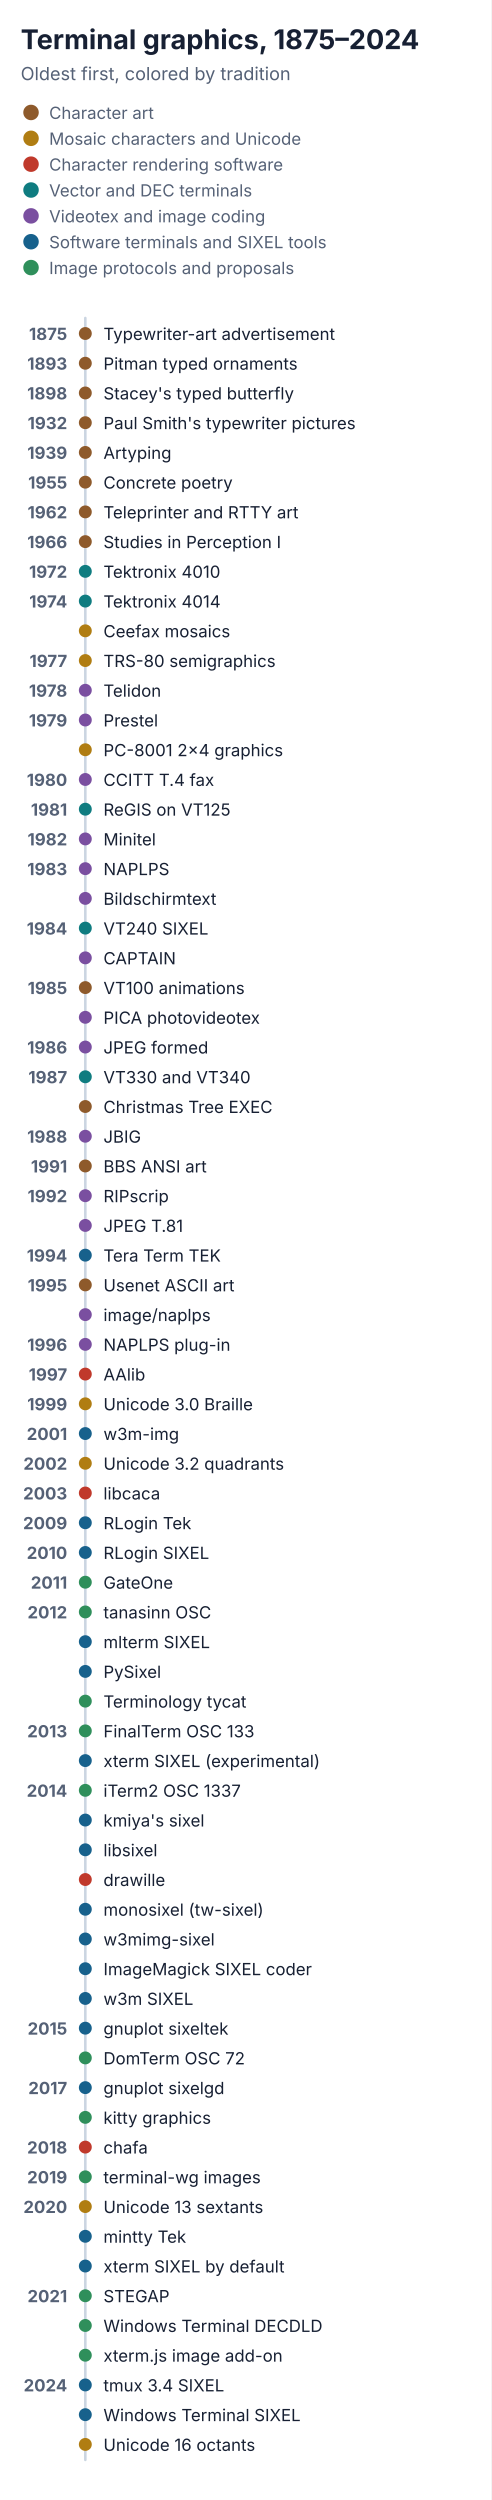
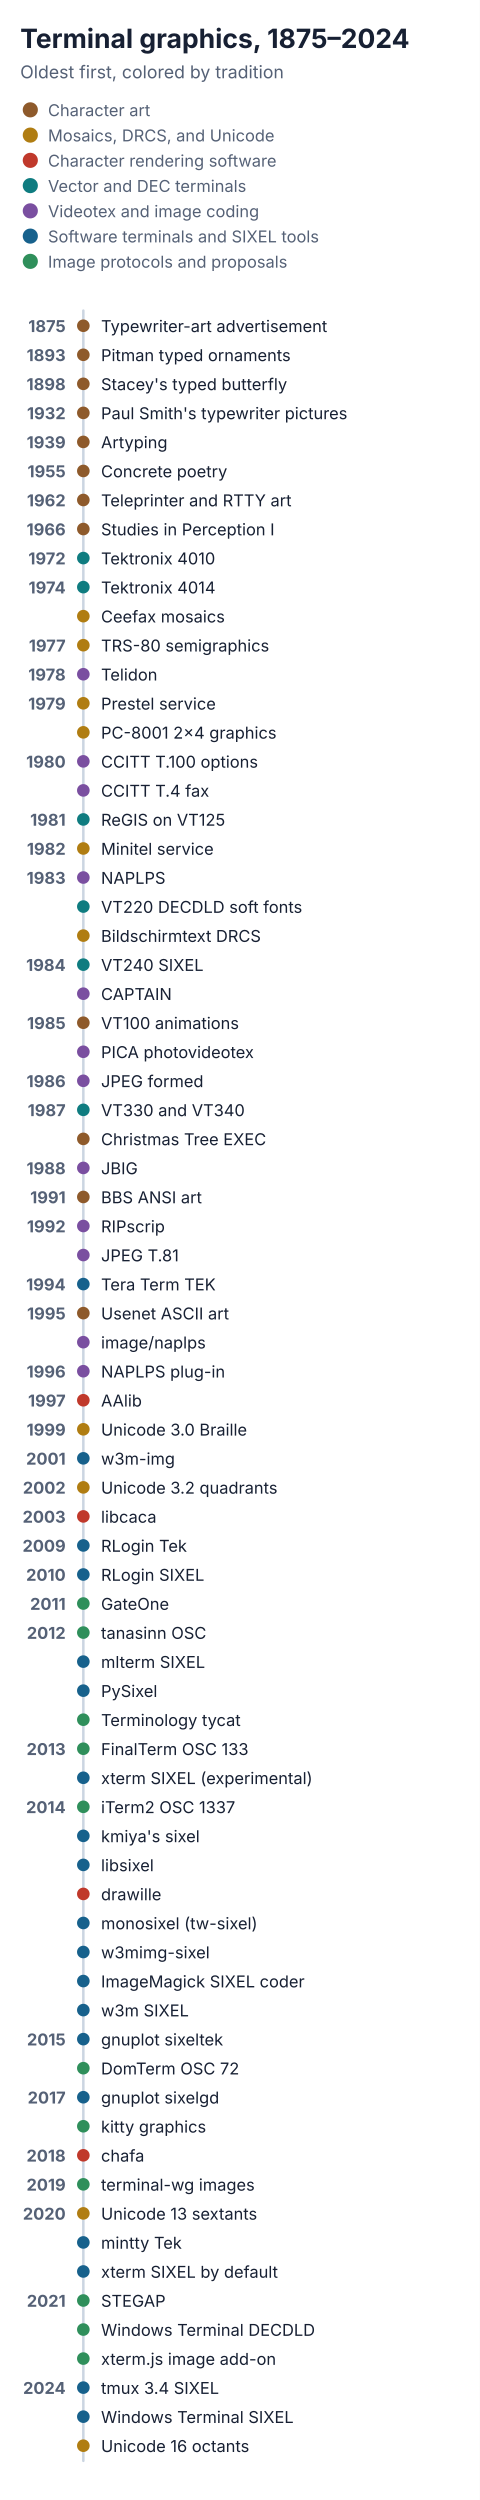
- <svg xmlns="http://www.w3.org/2000/svg" width="380" height="1934" viewBox="0 0 380 1934" role="img" aria-labelledby="figure-title figure-description">
+ <svg xmlns="http://www.w3.org/2000/svg" width="380" height="1980" viewBox="0 0 380 1980" role="img" aria-labelledby="figure-title figure-description">
  <defs>
    <marker id="arrow-blue" viewBox="0 0 10 10" refX="9" refY="5" markerWidth="7" markerHeight="7" orient="auto-start-reverse">
      <path d="M 0 0 L 10 5 L 0 10 z" fill="context-stroke" />
    </marker>
    <marker id="arrow-magenta" viewBox="0 0 10 10" refX="9" refY="5" markerWidth="7" markerHeight="7" orient="auto-start-reverse">
      <path d="M 0 0 L 10 5 L 0 10 z" fill="context-stroke" />
    </marker>
    <marker id="arrow-gold" viewBox="0 0 10 10" refX="9" refY="5" markerWidth="7" markerHeight="7" orient="auto-start-reverse">
      <path d="M 0 0 L 10 5 L 0 10 z" fill="context-stroke" />
    </marker>
    <filter id="card-shadow" x="-10%" y="-10%" width="120%" height="130%">
      <feDropShadow dx="0" dy="5" stdDeviation="7" flood-color="#172033" flood-opacity="0.10" />
    </filter>
  </defs>
-   <rect x="0.0" y="0.0" width="380.0" height="1934.0" fill="#FFFFFF" stroke="none" />
+   <rect x="0.0" y="0.0" width="380.0" height="1980.0" fill="#FFFFFF" stroke="none" />
  <text x="16.0" y="38.0" fill="#172033" font-size="21" font-weight="700" font-family="system-ui, -apple-system, sans-serif" text-anchor="start">Terminal graphics, 1875–2024</text>
  <text x="16.0" y="62.0" fill="#556176" font-size="14" font-weight="400" font-family="system-ui, -apple-system, sans-serif" text-anchor="start">Oldest first, colored by tradition</text>
  <circle cx="24.0" cy="87.0" r="6" fill="#8e5a2b" />
  <text x="38.0" y="92.0" fill="#556176" font-size="13" font-weight="400" font-family="system-ui, -apple-system, sans-serif" text-anchor="start">Character art</text>
  <circle cx="24.0" cy="107.0" r="6" fill="#b07d12" />
-   <text x="38.0" y="112.0" fill="#556176" font-size="13" font-weight="400" font-family="system-ui, -apple-system, sans-serif" text-anchor="start">Mosaic characters and Unicode</text>
+   <text x="38.0" y="112.0" fill="#556176" font-size="13" font-weight="400" font-family="system-ui, -apple-system, sans-serif" text-anchor="start">Mosaics, DRCS, and Unicode</text>
  <circle cx="24.0" cy="127.0" r="6" fill="#c0392b" />
  <text x="38.0" y="132.0" fill="#556176" font-size="13" font-weight="400" font-family="system-ui, -apple-system, sans-serif" text-anchor="start">Character rendering software</text>
  <circle cx="24.0" cy="147.0" r="6" fill="#0f7c80" />
  <text x="38.0" y="152.0" fill="#556176" font-size="13" font-weight="400" font-family="system-ui, -apple-system, sans-serif" text-anchor="start">Vector and DEC terminals</text>
  <circle cx="24.0" cy="167.0" r="6" fill="#7a4fa0" />
  <text x="38.0" y="172.0" fill="#556176" font-size="13" font-weight="400" font-family="system-ui, -apple-system, sans-serif" text-anchor="start">Videotex and image coding</text>
  <circle cx="24.0" cy="187.0" r="6" fill="#17618c" />
  <text x="38.0" y="192.0" fill="#556176" font-size="13" font-weight="400" font-family="system-ui, -apple-system, sans-serif" text-anchor="start">Software terminals and SIXEL tools</text>
  <circle cx="24.0" cy="207.0" r="6" fill="#2f8f5b" />
  <text x="38.0" y="212.0" fill="#556176" font-size="13" font-weight="400" font-family="system-ui, -apple-system, sans-serif" text-anchor="start">Image protocols and proposals</text>
-   <line x1="66.0" y1="246.0" x2="66.0" y2="1903.0" stroke="#CBD5E1" stroke-width="2.0" stroke-linecap="round" />
+   <line x1="66.0" y1="246.0" x2="66.0" y2="1949.0" stroke="#CBD5E1" stroke-width="2.0" stroke-linecap="round" />
  <text x="52.0" y="263.0" fill="#556176" font-size="13" font-weight="700" font-family="system-ui, -apple-system, sans-serif" text-anchor="end">1875</text>
  <circle cx="66.0" cy="258.0" r="5" fill="#8e5a2b" />
  <text x="80.0" y="263.0" fill="#172033" font-size="13" font-weight="400" font-family="system-ui, -apple-system, sans-serif" text-anchor="start">Typewriter-art advertisement</text>
  <text x="52.0" y="286.0" fill="#556176" font-size="13" font-weight="700" font-family="system-ui, -apple-system, sans-serif" text-anchor="end">1893</text>
  <circle cx="66.0" cy="281.0" r="5" fill="#8e5a2b" />
  <text x="80.0" y="286.0" fill="#172033" font-size="13" font-weight="400" font-family="system-ui, -apple-system, sans-serif" text-anchor="start">Pitman typed ornaments</text>
  <text x="52.0" y="309.0" fill="#556176" font-size="13" font-weight="700" font-family="system-ui, -apple-system, sans-serif" text-anchor="end">1898</text>
  <circle cx="66.0" cy="304.0" r="5" fill="#8e5a2b" />
  <text x="80.0" y="309.0" fill="#172033" font-size="13" font-weight="400" font-family="system-ui, -apple-system, sans-serif" text-anchor="start">Stacey's typed butterfly</text>
  <text x="52.0" y="332.0" fill="#556176" font-size="13" font-weight="700" font-family="system-ui, -apple-system, sans-serif" text-anchor="end">1932</text>
  <circle cx="66.0" cy="327.0" r="5" fill="#8e5a2b" />
  <text x="80.0" y="332.0" fill="#172033" font-size="13" font-weight="400" font-family="system-ui, -apple-system, sans-serif" text-anchor="start">Paul Smith's typewriter pictures</text>
  <text x="52.0" y="355.0" fill="#556176" font-size="13" font-weight="700" font-family="system-ui, -apple-system, sans-serif" text-anchor="end">1939</text>
  <circle cx="66.0" cy="350.0" r="5" fill="#8e5a2b" />
  <text x="80.0" y="355.0" fill="#172033" font-size="13" font-weight="400" font-family="system-ui, -apple-system, sans-serif" text-anchor="start">Artyping</text>
  <text x="52.0" y="378.0" fill="#556176" font-size="13" font-weight="700" font-family="system-ui, -apple-system, sans-serif" text-anchor="end">1955</text>
  <circle cx="66.0" cy="373.0" r="5" fill="#8e5a2b" />
  <text x="80.0" y="378.0" fill="#172033" font-size="13" font-weight="400" font-family="system-ui, -apple-system, sans-serif" text-anchor="start">Concrete poetry</text>
  <text x="52.0" y="401.0" fill="#556176" font-size="13" font-weight="700" font-family="system-ui, -apple-system, sans-serif" text-anchor="end">1962</text>
  <circle cx="66.0" cy="396.0" r="5" fill="#8e5a2b" />
  <text x="80.0" y="401.0" fill="#172033" font-size="13" font-weight="400" font-family="system-ui, -apple-system, sans-serif" text-anchor="start">Teleprinter and RTTY art</text>
  <text x="52.0" y="424.0" fill="#556176" font-size="13" font-weight="700" font-family="system-ui, -apple-system, sans-serif" text-anchor="end">1966</text>
  <circle cx="66.0" cy="419.0" r="5" fill="#8e5a2b" />
  <text x="80.0" y="424.0" fill="#172033" font-size="13" font-weight="400" font-family="system-ui, -apple-system, sans-serif" text-anchor="start">Studies in Perception I</text>
  <text x="52.0" y="447.0" fill="#556176" font-size="13" font-weight="700" font-family="system-ui, -apple-system, sans-serif" text-anchor="end">1972</text>
  <circle cx="66.0" cy="442.0" r="5" fill="#0f7c80" />
  <text x="80.0" y="447.0" fill="#172033" font-size="13" font-weight="400" font-family="system-ui, -apple-system, sans-serif" text-anchor="start">Tektronix 4010</text>
  <text x="52.0" y="470.0" fill="#556176" font-size="13" font-weight="700" font-family="system-ui, -apple-system, sans-serif" text-anchor="end">1974</text>
  <circle cx="66.0" cy="465.0" r="5" fill="#0f7c80" />
  <text x="80.0" y="470.0" fill="#172033" font-size="13" font-weight="400" font-family="system-ui, -apple-system, sans-serif" text-anchor="start">Tektronix 4014</text>
  <circle cx="66.0" cy="488.0" r="5" fill="#b07d12" />
  <text x="80.0" y="493.0" fill="#172033" font-size="13" font-weight="400" font-family="system-ui, -apple-system, sans-serif" text-anchor="start">Ceefax mosaics</text>
  <text x="52.0" y="516.0" fill="#556176" font-size="13" font-weight="700" font-family="system-ui, -apple-system, sans-serif" text-anchor="end">1977</text>
  <circle cx="66.0" cy="511.0" r="5" fill="#b07d12" />
  <text x="80.0" y="516.0" fill="#172033" font-size="13" font-weight="400" font-family="system-ui, -apple-system, sans-serif" text-anchor="start">TRS-80 semigraphics</text>
  <text x="52.0" y="539.0" fill="#556176" font-size="13" font-weight="700" font-family="system-ui, -apple-system, sans-serif" text-anchor="end">1978</text>
  <circle cx="66.0" cy="534.0" r="5" fill="#7a4fa0" />
  <text x="80.0" y="539.0" fill="#172033" font-size="13" font-weight="400" font-family="system-ui, -apple-system, sans-serif" text-anchor="start">Telidon</text>
  <text x="52.0" y="562.0" fill="#556176" font-size="13" font-weight="700" font-family="system-ui, -apple-system, sans-serif" text-anchor="end">1979</text>
-   <circle cx="66.0" cy="557.0" r="5" fill="#7a4fa0" />
-   <text x="80.0" y="562.0" fill="#172033" font-size="13" font-weight="400" font-family="system-ui, -apple-system, sans-serif" text-anchor="start">Prestel</text>
+   <circle cx="66.0" cy="557.0" r="5" fill="#b07d12" />
+   <text x="80.0" y="562.0" fill="#172033" font-size="13" font-weight="400" font-family="system-ui, -apple-system, sans-serif" text-anchor="start">Prestel service</text>
  <circle cx="66.0" cy="580.0" r="5" fill="#b07d12" />
  <text x="80.0" y="585.0" fill="#172033" font-size="13" font-weight="400" font-family="system-ui, -apple-system, sans-serif" text-anchor="start">PC-8001 2×4 graphics</text>
  <text x="52.0" y="608.0" fill="#556176" font-size="13" font-weight="700" font-family="system-ui, -apple-system, sans-serif" text-anchor="end">1980</text>
  <circle cx="66.0" cy="603.0" r="5" fill="#7a4fa0" />
-   <text x="80.0" y="608.0" fill="#172033" font-size="13" font-weight="400" font-family="system-ui, -apple-system, sans-serif" text-anchor="start">CCITT T.4 fax</text>
-   <text x="52.0" y="631.0" fill="#556176" font-size="13" font-weight="700" font-family="system-ui, -apple-system, sans-serif" text-anchor="end">1981</text>
-   <circle cx="66.0" cy="626.0" r="5" fill="#0f7c80" />
-   <text x="80.0" y="631.0" fill="#172033" font-size="13" font-weight="400" font-family="system-ui, -apple-system, sans-serif" text-anchor="start">ReGIS on VT125</text>
-   <text x="52.0" y="654.0" fill="#556176" font-size="13" font-weight="700" font-family="system-ui, -apple-system, sans-serif" text-anchor="end">1982</text>
-   <circle cx="66.0" cy="649.0" r="5" fill="#7a4fa0" />
-   <text x="80.0" y="654.0" fill="#172033" font-size="13" font-weight="400" font-family="system-ui, -apple-system, sans-serif" text-anchor="start">Minitel</text>
-   <text x="52.0" y="677.0" fill="#556176" font-size="13" font-weight="700" font-family="system-ui, -apple-system, sans-serif" text-anchor="end">1983</text>
-   <circle cx="66.0" cy="672.0" r="5" fill="#7a4fa0" />
-   <text x="80.0" y="677.0" fill="#172033" font-size="13" font-weight="400" font-family="system-ui, -apple-system, sans-serif" text-anchor="start">NAPLPS</text>
+   <text x="80.0" y="608.0" fill="#172033" font-size="13" font-weight="400" font-family="system-ui, -apple-system, sans-serif" text-anchor="start">CCITT T.100 options</text>
+   <circle cx="66.0" cy="626.0" r="5" fill="#7a4fa0" />
+   <text x="80.0" y="631.0" fill="#172033" font-size="13" font-weight="400" font-family="system-ui, -apple-system, sans-serif" text-anchor="start">CCITT T.4 fax</text>
+   <text x="52.0" y="654.0" fill="#556176" font-size="13" font-weight="700" font-family="system-ui, -apple-system, sans-serif" text-anchor="end">1981</text>
+   <circle cx="66.0" cy="649.0" r="5" fill="#0f7c80" />
+   <text x="80.0" y="654.0" fill="#172033" font-size="13" font-weight="400" font-family="system-ui, -apple-system, sans-serif" text-anchor="start">ReGIS on VT125</text>
+   <text x="52.0" y="677.0" fill="#556176" font-size="13" font-weight="700" font-family="system-ui, -apple-system, sans-serif" text-anchor="end">1982</text>
+   <circle cx="66.0" cy="672.0" r="5" fill="#b07d12" />
+   <text x="80.0" y="677.0" fill="#172033" font-size="13" font-weight="400" font-family="system-ui, -apple-system, sans-serif" text-anchor="start">Minitel service</text>
+   <text x="52.0" y="700.0" fill="#556176" font-size="13" font-weight="700" font-family="system-ui, -apple-system, sans-serif" text-anchor="end">1983</text>
  <circle cx="66.0" cy="695.0" r="5" fill="#7a4fa0" />
-   <text x="80.0" y="700.0" fill="#172033" font-size="13" font-weight="400" font-family="system-ui, -apple-system, sans-serif" text-anchor="start">Bildschirmtext</text>
-   <text x="52.0" y="723.0" fill="#556176" font-size="13" font-weight="700" font-family="system-ui, -apple-system, sans-serif" text-anchor="end">1984</text>
+   <text x="80.0" y="700.0" fill="#172033" font-size="13" font-weight="400" font-family="system-ui, -apple-system, sans-serif" text-anchor="start">NAPLPS</text>
  <circle cx="66.0" cy="718.0" r="5" fill="#0f7c80" />
-   <text x="80.0" y="723.0" fill="#172033" font-size="13" font-weight="400" font-family="system-ui, -apple-system, sans-serif" text-anchor="start">VT240 SIXEL</text>
-   <circle cx="66.0" cy="741.0" r="5" fill="#7a4fa0" />
-   <text x="80.0" y="746.0" fill="#172033" font-size="13" font-weight="400" font-family="system-ui, -apple-system, sans-serif" text-anchor="start">CAPTAIN</text>
-   <text x="52.0" y="769.0" fill="#556176" font-size="13" font-weight="700" font-family="system-ui, -apple-system, sans-serif" text-anchor="end">1985</text>
-   <circle cx="66.0" cy="764.0" r="5" fill="#8e5a2b" />
-   <text x="80.0" y="769.0" fill="#172033" font-size="13" font-weight="400" font-family="system-ui, -apple-system, sans-serif" text-anchor="start">VT100 animations</text>
+   <text x="80.0" y="723.0" fill="#172033" font-size="13" font-weight="400" font-family="system-ui, -apple-system, sans-serif" text-anchor="start">VT220 DECDLD soft fonts</text>
+   <circle cx="66.0" cy="741.0" r="5" fill="#b07d12" />
+   <text x="80.0" y="746.0" fill="#172033" font-size="13" font-weight="400" font-family="system-ui, -apple-system, sans-serif" text-anchor="start">Bildschirmtext DRCS</text>
+   <text x="52.0" y="769.0" fill="#556176" font-size="13" font-weight="700" font-family="system-ui, -apple-system, sans-serif" text-anchor="end">1984</text>
+   <circle cx="66.0" cy="764.0" r="5" fill="#0f7c80" />
+   <text x="80.0" y="769.0" fill="#172033" font-size="13" font-weight="400" font-family="system-ui, -apple-system, sans-serif" text-anchor="start">VT240 SIXEL</text>
  <circle cx="66.0" cy="787.0" r="5" fill="#7a4fa0" />
-   <text x="80.0" y="792.0" fill="#172033" font-size="13" font-weight="400" font-family="system-ui, -apple-system, sans-serif" text-anchor="start">PICA photovideotex</text>
-   <text x="52.0" y="815.0" fill="#556176" font-size="13" font-weight="700" font-family="system-ui, -apple-system, sans-serif" text-anchor="end">1986</text>
-   <circle cx="66.0" cy="810.0" r="5" fill="#7a4fa0" />
-   <text x="80.0" y="815.0" fill="#172033" font-size="13" font-weight="400" font-family="system-ui, -apple-system, sans-serif" text-anchor="start">JPEG formed</text>
-   <text x="52.0" y="838.0" fill="#556176" font-size="13" font-weight="700" font-family="system-ui, -apple-system, sans-serif" text-anchor="end">1987</text>
-   <circle cx="66.0" cy="833.0" r="5" fill="#0f7c80" />
-   <text x="80.0" y="838.0" fill="#172033" font-size="13" font-weight="400" font-family="system-ui, -apple-system, sans-serif" text-anchor="start">VT330 and VT340</text>
-   <circle cx="66.0" cy="856.0" r="5" fill="#8e5a2b" />
-   <text x="80.0" y="861.0" fill="#172033" font-size="13" font-weight="400" font-family="system-ui, -apple-system, sans-serif" text-anchor="start">Christmas Tree EXEC</text>
-   <text x="52.0" y="884.0" fill="#556176" font-size="13" font-weight="700" font-family="system-ui, -apple-system, sans-serif" text-anchor="end">1988</text>
-   <circle cx="66.0" cy="879.0" r="5" fill="#7a4fa0" />
-   <text x="80.0" y="884.0" fill="#172033" font-size="13" font-weight="400" font-family="system-ui, -apple-system, sans-serif" text-anchor="start">JBIG</text>
-   <text x="52.0" y="907.0" fill="#556176" font-size="13" font-weight="700" font-family="system-ui, -apple-system, sans-serif" text-anchor="end">1991</text>
+   <text x="80.0" y="792.0" fill="#172033" font-size="13" font-weight="400" font-family="system-ui, -apple-system, sans-serif" text-anchor="start">CAPTAIN</text>
+   <text x="52.0" y="815.0" fill="#556176" font-size="13" font-weight="700" font-family="system-ui, -apple-system, sans-serif" text-anchor="end">1985</text>
+   <circle cx="66.0" cy="810.0" r="5" fill="#8e5a2b" />
+   <text x="80.0" y="815.0" fill="#172033" font-size="13" font-weight="400" font-family="system-ui, -apple-system, sans-serif" text-anchor="start">VT100 animations</text>
+   <circle cx="66.0" cy="833.0" r="5" fill="#7a4fa0" />
+   <text x="80.0" y="838.0" fill="#172033" font-size="13" font-weight="400" font-family="system-ui, -apple-system, sans-serif" text-anchor="start">PICA photovideotex</text>
+   <text x="52.0" y="861.0" fill="#556176" font-size="13" font-weight="700" font-family="system-ui, -apple-system, sans-serif" text-anchor="end">1986</text>
+   <circle cx="66.0" cy="856.0" r="5" fill="#7a4fa0" />
+   <text x="80.0" y="861.0" fill="#172033" font-size="13" font-weight="400" font-family="system-ui, -apple-system, sans-serif" text-anchor="start">JPEG formed</text>
+   <text x="52.0" y="884.0" fill="#556176" font-size="13" font-weight="700" font-family="system-ui, -apple-system, sans-serif" text-anchor="end">1987</text>
+   <circle cx="66.0" cy="879.0" r="5" fill="#0f7c80" />
+   <text x="80.0" y="884.0" fill="#172033" font-size="13" font-weight="400" font-family="system-ui, -apple-system, sans-serif" text-anchor="start">VT330 and VT340</text>
  <circle cx="66.0" cy="902.0" r="5" fill="#8e5a2b" />
-   <text x="80.0" y="907.0" fill="#172033" font-size="13" font-weight="400" font-family="system-ui, -apple-system, sans-serif" text-anchor="start">BBS ANSI art</text>
-   <text x="52.0" y="930.0" fill="#556176" font-size="13" font-weight="700" font-family="system-ui, -apple-system, sans-serif" text-anchor="end">1992</text>
+   <text x="80.0" y="907.0" fill="#172033" font-size="13" font-weight="400" font-family="system-ui, -apple-system, sans-serif" text-anchor="start">Christmas Tree EXEC</text>
+   <text x="52.0" y="930.0" fill="#556176" font-size="13" font-weight="700" font-family="system-ui, -apple-system, sans-serif" text-anchor="end">1988</text>
  <circle cx="66.0" cy="925.0" r="5" fill="#7a4fa0" />
-   <text x="80.0" y="930.0" fill="#172033" font-size="13" font-weight="400" font-family="system-ui, -apple-system, sans-serif" text-anchor="start">RIPscrip</text>
-   <circle cx="66.0" cy="948.0" r="5" fill="#7a4fa0" />
-   <text x="80.0" y="953.0" fill="#172033" font-size="13" font-weight="400" font-family="system-ui, -apple-system, sans-serif" text-anchor="start">JPEG T.81</text>
-   <text x="52.0" y="976.0" fill="#556176" font-size="13" font-weight="700" font-family="system-ui, -apple-system, sans-serif" text-anchor="end">1994</text>
-   <circle cx="66.0" cy="971.0" r="5" fill="#17618c" />
-   <text x="80.0" y="976.0" fill="#172033" font-size="13" font-weight="400" font-family="system-ui, -apple-system, sans-serif" text-anchor="start">Tera Term TEK</text>
-   <text x="52.0" y="999.0" fill="#556176" font-size="13" font-weight="700" font-family="system-ui, -apple-system, sans-serif" text-anchor="end">1995</text>
-   <circle cx="66.0" cy="994.0" r="5" fill="#8e5a2b" />
-   <text x="80.0" y="999.0" fill="#172033" font-size="13" font-weight="400" font-family="system-ui, -apple-system, sans-serif" text-anchor="start">Usenet ASCII art</text>
-   <circle cx="66.0" cy="1017.0" r="5" fill="#7a4fa0" />
-   <text x="80.0" y="1022.0" fill="#172033" font-size="13" font-weight="400" font-family="system-ui, -apple-system, sans-serif" text-anchor="start">image/naplps</text>
-   <text x="52.0" y="1045.0" fill="#556176" font-size="13" font-weight="700" font-family="system-ui, -apple-system, sans-serif" text-anchor="end">1996</text>
-   <circle cx="66.0" cy="1040.0" r="5" fill="#7a4fa0" />
-   <text x="80.0" y="1045.0" fill="#172033" font-size="13" font-weight="400" font-family="system-ui, -apple-system, sans-serif" text-anchor="start">NAPLPS plug-in</text>
-   <text x="52.0" y="1068.0" fill="#556176" font-size="13" font-weight="700" font-family="system-ui, -apple-system, sans-serif" text-anchor="end">1997</text>
-   <circle cx="66.0" cy="1063.0" r="5" fill="#c0392b" />
-   <text x="80.0" y="1068.0" fill="#172033" font-size="13" font-weight="400" font-family="system-ui, -apple-system, sans-serif" text-anchor="start">AAlib</text>
-   <text x="52.0" y="1091.0" fill="#556176" font-size="13" font-weight="700" font-family="system-ui, -apple-system, sans-serif" text-anchor="end">1999</text>
-   <circle cx="66.0" cy="1086.0" r="5" fill="#b07d12" />
-   <text x="80.0" y="1091.0" fill="#172033" font-size="13" font-weight="400" font-family="system-ui, -apple-system, sans-serif" text-anchor="start">Unicode 3.0 Braille</text>
-   <text x="52.0" y="1114.0" fill="#556176" font-size="13" font-weight="700" font-family="system-ui, -apple-system, sans-serif" text-anchor="end">2001</text>
-   <circle cx="66.0" cy="1109.0" r="5" fill="#17618c" />
-   <text x="80.0" y="1114.0" fill="#172033" font-size="13" font-weight="400" font-family="system-ui, -apple-system, sans-serif" text-anchor="start">w3m-img</text>
-   <text x="52.0" y="1137.0" fill="#556176" font-size="13" font-weight="700" font-family="system-ui, -apple-system, sans-serif" text-anchor="end">2002</text>
+   <text x="80.0" y="930.0" fill="#172033" font-size="13" font-weight="400" font-family="system-ui, -apple-system, sans-serif" text-anchor="start">JBIG</text>
+   <text x="52.0" y="953.0" fill="#556176" font-size="13" font-weight="700" font-family="system-ui, -apple-system, sans-serif" text-anchor="end">1991</text>
+   <circle cx="66.0" cy="948.0" r="5" fill="#8e5a2b" />
+   <text x="80.0" y="953.0" fill="#172033" font-size="13" font-weight="400" font-family="system-ui, -apple-system, sans-serif" text-anchor="start">BBS ANSI art</text>
+   <text x="52.0" y="976.0" fill="#556176" font-size="13" font-weight="700" font-family="system-ui, -apple-system, sans-serif" text-anchor="end">1992</text>
+   <circle cx="66.0" cy="971.0" r="5" fill="#7a4fa0" />
+   <text x="80.0" y="976.0" fill="#172033" font-size="13" font-weight="400" font-family="system-ui, -apple-system, sans-serif" text-anchor="start">RIPscrip</text>
+   <circle cx="66.0" cy="994.0" r="5" fill="#7a4fa0" />
+   <text x="80.0" y="999.0" fill="#172033" font-size="13" font-weight="400" font-family="system-ui, -apple-system, sans-serif" text-anchor="start">JPEG T.81</text>
+   <text x="52.0" y="1022.0" fill="#556176" font-size="13" font-weight="700" font-family="system-ui, -apple-system, sans-serif" text-anchor="end">1994</text>
+   <circle cx="66.0" cy="1017.0" r="5" fill="#17618c" />
+   <text x="80.0" y="1022.0" fill="#172033" font-size="13" font-weight="400" font-family="system-ui, -apple-system, sans-serif" text-anchor="start">Tera Term TEK</text>
+   <text x="52.0" y="1045.0" fill="#556176" font-size="13" font-weight="700" font-family="system-ui, -apple-system, sans-serif" text-anchor="end">1995</text>
+   <circle cx="66.0" cy="1040.0" r="5" fill="#8e5a2b" />
+   <text x="80.0" y="1045.0" fill="#172033" font-size="13" font-weight="400" font-family="system-ui, -apple-system, sans-serif" text-anchor="start">Usenet ASCII art</text>
+   <circle cx="66.0" cy="1063.0" r="5" fill="#7a4fa0" />
+   <text x="80.0" y="1068.0" fill="#172033" font-size="13" font-weight="400" font-family="system-ui, -apple-system, sans-serif" text-anchor="start">image/naplps</text>
+   <text x="52.0" y="1091.0" fill="#556176" font-size="13" font-weight="700" font-family="system-ui, -apple-system, sans-serif" text-anchor="end">1996</text>
+   <circle cx="66.0" cy="1086.0" r="5" fill="#7a4fa0" />
+   <text x="80.0" y="1091.0" fill="#172033" font-size="13" font-weight="400" font-family="system-ui, -apple-system, sans-serif" text-anchor="start">NAPLPS plug-in</text>
+   <text x="52.0" y="1114.0" fill="#556176" font-size="13" font-weight="700" font-family="system-ui, -apple-system, sans-serif" text-anchor="end">1997</text>
+   <circle cx="66.0" cy="1109.0" r="5" fill="#c0392b" />
+   <text x="80.0" y="1114.0" fill="#172033" font-size="13" font-weight="400" font-family="system-ui, -apple-system, sans-serif" text-anchor="start">AAlib</text>
+   <text x="52.0" y="1137.0" fill="#556176" font-size="13" font-weight="700" font-family="system-ui, -apple-system, sans-serif" text-anchor="end">1999</text>
  <circle cx="66.0" cy="1132.0" r="5" fill="#b07d12" />
-   <text x="80.0" y="1137.0" fill="#172033" font-size="13" font-weight="400" font-family="system-ui, -apple-system, sans-serif" text-anchor="start">Unicode 3.2 quadrants</text>
-   <text x="52.0" y="1160.0" fill="#556176" font-size="13" font-weight="700" font-family="system-ui, -apple-system, sans-serif" text-anchor="end">2003</text>
-   <circle cx="66.0" cy="1155.0" r="5" fill="#c0392b" />
-   <text x="80.0" y="1160.0" fill="#172033" font-size="13" font-weight="400" font-family="system-ui, -apple-system, sans-serif" text-anchor="start">libcaca</text>
-   <text x="52.0" y="1183.0" fill="#556176" font-size="13" font-weight="700" font-family="system-ui, -apple-system, sans-serif" text-anchor="end">2009</text>
-   <circle cx="66.0" cy="1178.0" r="5" fill="#17618c" />
-   <text x="80.0" y="1183.0" fill="#172033" font-size="13" font-weight="400" font-family="system-ui, -apple-system, sans-serif" text-anchor="start">RLogin Tek</text>
-   <text x="52.0" y="1206.0" fill="#556176" font-size="13" font-weight="700" font-family="system-ui, -apple-system, sans-serif" text-anchor="end">2010</text>
-   <circle cx="66.0" cy="1201.0" r="5" fill="#17618c" />
-   <text x="80.0" y="1206.0" fill="#172033" font-size="13" font-weight="400" font-family="system-ui, -apple-system, sans-serif" text-anchor="start">RLogin SIXEL</text>
-   <text x="52.0" y="1229.0" fill="#556176" font-size="13" font-weight="700" font-family="system-ui, -apple-system, sans-serif" text-anchor="end">2011</text>
-   <circle cx="66.0" cy="1224.0" r="5" fill="#2f8f5b" />
-   <text x="80.0" y="1229.0" fill="#172033" font-size="13" font-weight="400" font-family="system-ui, -apple-system, sans-serif" text-anchor="start">GateOne</text>
-   <text x="52.0" y="1252.0" fill="#556176" font-size="13" font-weight="700" font-family="system-ui, -apple-system, sans-serif" text-anchor="end">2012</text>
-   <circle cx="66.0" cy="1247.0" r="5" fill="#2f8f5b" />
-   <text x="80.0" y="1252.0" fill="#172033" font-size="13" font-weight="400" font-family="system-ui, -apple-system, sans-serif" text-anchor="start">tanasinn OSC</text>
-   <circle cx="66.0" cy="1270.0" r="5" fill="#17618c" />
-   <text x="80.0" y="1275.0" fill="#172033" font-size="13" font-weight="400" font-family="system-ui, -apple-system, sans-serif" text-anchor="start">mlterm SIXEL</text>
-   <circle cx="66.0" cy="1293.0" r="5" fill="#17618c" />
-   <text x="80.0" y="1298.0" fill="#172033" font-size="13" font-weight="400" font-family="system-ui, -apple-system, sans-serif" text-anchor="start">PySixel</text>
-   <circle cx="66.0" cy="1316.0" r="5" fill="#2f8f5b" />
-   <text x="80.0" y="1321.0" fill="#172033" font-size="13" font-weight="400" font-family="system-ui, -apple-system, sans-serif" text-anchor="start">Terminology tycat</text>
-   <text x="52.0" y="1344.0" fill="#556176" font-size="13" font-weight="700" font-family="system-ui, -apple-system, sans-serif" text-anchor="end">2013</text>
-   <circle cx="66.0" cy="1339.0" r="5" fill="#2f8f5b" />
-   <text x="80.0" y="1344.0" fill="#172033" font-size="13" font-weight="400" font-family="system-ui, -apple-system, sans-serif" text-anchor="start">FinalTerm OSC 133</text>
-   <circle cx="66.0" cy="1362.0" r="5" fill="#17618c" />
-   <text x="80.0" y="1367.0" fill="#172033" font-size="13" font-weight="400" font-family="system-ui, -apple-system, sans-serif" text-anchor="start">xterm SIXEL (experimental)</text>
-   <text x="52.0" y="1390.0" fill="#556176" font-size="13" font-weight="700" font-family="system-ui, -apple-system, sans-serif" text-anchor="end">2014</text>
+   <text x="80.0" y="1137.0" fill="#172033" font-size="13" font-weight="400" font-family="system-ui, -apple-system, sans-serif" text-anchor="start">Unicode 3.0 Braille</text>
+   <text x="52.0" y="1160.0" fill="#556176" font-size="13" font-weight="700" font-family="system-ui, -apple-system, sans-serif" text-anchor="end">2001</text>
+   <circle cx="66.0" cy="1155.0" r="5" fill="#17618c" />
+   <text x="80.0" y="1160.0" fill="#172033" font-size="13" font-weight="400" font-family="system-ui, -apple-system, sans-serif" text-anchor="start">w3m-img</text>
+   <text x="52.0" y="1183.0" fill="#556176" font-size="13" font-weight="700" font-family="system-ui, -apple-system, sans-serif" text-anchor="end">2002</text>
+   <circle cx="66.0" cy="1178.0" r="5" fill="#b07d12" />
+   <text x="80.0" y="1183.0" fill="#172033" font-size="13" font-weight="400" font-family="system-ui, -apple-system, sans-serif" text-anchor="start">Unicode 3.2 quadrants</text>
+   <text x="52.0" y="1206.0" fill="#556176" font-size="13" font-weight="700" font-family="system-ui, -apple-system, sans-serif" text-anchor="end">2003</text>
+   <circle cx="66.0" cy="1201.0" r="5" fill="#c0392b" />
+   <text x="80.0" y="1206.0" fill="#172033" font-size="13" font-weight="400" font-family="system-ui, -apple-system, sans-serif" text-anchor="start">libcaca</text>
+   <text x="52.0" y="1229.0" fill="#556176" font-size="13" font-weight="700" font-family="system-ui, -apple-system, sans-serif" text-anchor="end">2009</text>
+   <circle cx="66.0" cy="1224.0" r="5" fill="#17618c" />
+   <text x="80.0" y="1229.0" fill="#172033" font-size="13" font-weight="400" font-family="system-ui, -apple-system, sans-serif" text-anchor="start">RLogin Tek</text>
+   <text x="52.0" y="1252.0" fill="#556176" font-size="13" font-weight="700" font-family="system-ui, -apple-system, sans-serif" text-anchor="end">2010</text>
+   <circle cx="66.0" cy="1247.0" r="5" fill="#17618c" />
+   <text x="80.0" y="1252.0" fill="#172033" font-size="13" font-weight="400" font-family="system-ui, -apple-system, sans-serif" text-anchor="start">RLogin SIXEL</text>
+   <text x="52.0" y="1275.0" fill="#556176" font-size="13" font-weight="700" font-family="system-ui, -apple-system, sans-serif" text-anchor="end">2011</text>
+   <circle cx="66.0" cy="1270.0" r="5" fill="#2f8f5b" />
+   <text x="80.0" y="1275.0" fill="#172033" font-size="13" font-weight="400" font-family="system-ui, -apple-system, sans-serif" text-anchor="start">GateOne</text>
+   <text x="52.0" y="1298.0" fill="#556176" font-size="13" font-weight="700" font-family="system-ui, -apple-system, sans-serif" text-anchor="end">2012</text>
+   <circle cx="66.0" cy="1293.0" r="5" fill="#2f8f5b" />
+   <text x="80.0" y="1298.0" fill="#172033" font-size="13" font-weight="400" font-family="system-ui, -apple-system, sans-serif" text-anchor="start">tanasinn OSC</text>
+   <circle cx="66.0" cy="1316.0" r="5" fill="#17618c" />
+   <text x="80.0" y="1321.0" fill="#172033" font-size="13" font-weight="400" font-family="system-ui, -apple-system, sans-serif" text-anchor="start">mlterm SIXEL</text>
+   <circle cx="66.0" cy="1339.0" r="5" fill="#17618c" />
+   <text x="80.0" y="1344.0" fill="#172033" font-size="13" font-weight="400" font-family="system-ui, -apple-system, sans-serif" text-anchor="start">PySixel</text>
+   <circle cx="66.0" cy="1362.0" r="5" fill="#2f8f5b" />
+   <text x="80.0" y="1367.0" fill="#172033" font-size="13" font-weight="400" font-family="system-ui, -apple-system, sans-serif" text-anchor="start">Terminology tycat</text>
+   <text x="52.0" y="1390.0" fill="#556176" font-size="13" font-weight="700" font-family="system-ui, -apple-system, sans-serif" text-anchor="end">2013</text>
  <circle cx="66.0" cy="1385.0" r="5" fill="#2f8f5b" />
-   <text x="80.0" y="1390.0" fill="#172033" font-size="13" font-weight="400" font-family="system-ui, -apple-system, sans-serif" text-anchor="start">iTerm2 OSC 1337</text>
+   <text x="80.0" y="1390.0" fill="#172033" font-size="13" font-weight="400" font-family="system-ui, -apple-system, sans-serif" text-anchor="start">FinalTerm OSC 133</text>
  <circle cx="66.0" cy="1408.0" r="5" fill="#17618c" />
-   <text x="80.0" y="1413.0" fill="#172033" font-size="13" font-weight="400" font-family="system-ui, -apple-system, sans-serif" text-anchor="start">kmiya's sixel</text>
-   <circle cx="66.0" cy="1431.0" r="5" fill="#17618c" />
-   <text x="80.0" y="1436.0" fill="#172033" font-size="13" font-weight="400" font-family="system-ui, -apple-system, sans-serif" text-anchor="start">libsixel</text>
-   <circle cx="66.0" cy="1454.0" r="5" fill="#c0392b" />
-   <text x="80.0" y="1459.0" fill="#172033" font-size="13" font-weight="400" font-family="system-ui, -apple-system, sans-serif" text-anchor="start">drawille</text>
+   <text x="80.0" y="1413.0" fill="#172033" font-size="13" font-weight="400" font-family="system-ui, -apple-system, sans-serif" text-anchor="start">xterm SIXEL (experimental)</text>
+   <text x="52.0" y="1436.0" fill="#556176" font-size="13" font-weight="700" font-family="system-ui, -apple-system, sans-serif" text-anchor="end">2014</text>
+   <circle cx="66.0" cy="1431.0" r="5" fill="#2f8f5b" />
+   <text x="80.0" y="1436.0" fill="#172033" font-size="13" font-weight="400" font-family="system-ui, -apple-system, sans-serif" text-anchor="start">iTerm2 OSC 1337</text>
+   <circle cx="66.0" cy="1454.0" r="5" fill="#17618c" />
+   <text x="80.0" y="1459.0" fill="#172033" font-size="13" font-weight="400" font-family="system-ui, -apple-system, sans-serif" text-anchor="start">kmiya's sixel</text>
  <circle cx="66.0" cy="1477.0" r="5" fill="#17618c" />
-   <text x="80.0" y="1482.0" fill="#172033" font-size="13" font-weight="400" font-family="system-ui, -apple-system, sans-serif" text-anchor="start">monosixel (tw-sixel)</text>
-   <circle cx="66.0" cy="1500.0" r="5" fill="#17618c" />
-   <text x="80.0" y="1505.0" fill="#172033" font-size="13" font-weight="400" font-family="system-ui, -apple-system, sans-serif" text-anchor="start">w3mimg-sixel</text>
+   <text x="80.0" y="1482.0" fill="#172033" font-size="13" font-weight="400" font-family="system-ui, -apple-system, sans-serif" text-anchor="start">libsixel</text>
+   <circle cx="66.0" cy="1500.0" r="5" fill="#c0392b" />
+   <text x="80.0" y="1505.0" fill="#172033" font-size="13" font-weight="400" font-family="system-ui, -apple-system, sans-serif" text-anchor="start">drawille</text>
  <circle cx="66.0" cy="1523.0" r="5" fill="#17618c" />
-   <text x="80.0" y="1528.0" fill="#172033" font-size="13" font-weight="400" font-family="system-ui, -apple-system, sans-serif" text-anchor="start">ImageMagick SIXEL coder</text>
+   <text x="80.0" y="1528.0" fill="#172033" font-size="13" font-weight="400" font-family="system-ui, -apple-system, sans-serif" text-anchor="start">monosixel (tw-sixel)</text>
  <circle cx="66.0" cy="1546.0" r="5" fill="#17618c" />
-   <text x="80.0" y="1551.0" fill="#172033" font-size="13" font-weight="400" font-family="system-ui, -apple-system, sans-serif" text-anchor="start">w3m SIXEL</text>
-   <text x="52.0" y="1574.0" fill="#556176" font-size="13" font-weight="700" font-family="system-ui, -apple-system, sans-serif" text-anchor="end">2015</text>
+   <text x="80.0" y="1551.0" fill="#172033" font-size="13" font-weight="400" font-family="system-ui, -apple-system, sans-serif" text-anchor="start">w3mimg-sixel</text>
  <circle cx="66.0" cy="1569.0" r="5" fill="#17618c" />
-   <text x="80.0" y="1574.0" fill="#172033" font-size="13" font-weight="400" font-family="system-ui, -apple-system, sans-serif" text-anchor="start">gnuplot sixeltek</text>
-   <circle cx="66.0" cy="1592.0" r="5" fill="#2f8f5b" />
-   <text x="80.0" y="1597.0" fill="#172033" font-size="13" font-weight="400" font-family="system-ui, -apple-system, sans-serif" text-anchor="start">DomTerm OSC 72</text>
-   <text x="52.0" y="1620.0" fill="#556176" font-size="13" font-weight="700" font-family="system-ui, -apple-system, sans-serif" text-anchor="end">2017</text>
+   <text x="80.0" y="1574.0" fill="#172033" font-size="13" font-weight="400" font-family="system-ui, -apple-system, sans-serif" text-anchor="start">ImageMagick SIXEL coder</text>
+   <circle cx="66.0" cy="1592.0" r="5" fill="#17618c" />
+   <text x="80.0" y="1597.0" fill="#172033" font-size="13" font-weight="400" font-family="system-ui, -apple-system, sans-serif" text-anchor="start">w3m SIXEL</text>
+   <text x="52.0" y="1620.0" fill="#556176" font-size="13" font-weight="700" font-family="system-ui, -apple-system, sans-serif" text-anchor="end">2015</text>
  <circle cx="66.0" cy="1615.0" r="5" fill="#17618c" />
-   <text x="80.0" y="1620.0" fill="#172033" font-size="13" font-weight="400" font-family="system-ui, -apple-system, sans-serif" text-anchor="start">gnuplot sixelgd</text>
+   <text x="80.0" y="1620.0" fill="#172033" font-size="13" font-weight="400" font-family="system-ui, -apple-system, sans-serif" text-anchor="start">gnuplot sixeltek</text>
  <circle cx="66.0" cy="1638.0" r="5" fill="#2f8f5b" />
-   <text x="80.0" y="1643.0" fill="#172033" font-size="13" font-weight="400" font-family="system-ui, -apple-system, sans-serif" text-anchor="start">kitty graphics</text>
-   <text x="52.0" y="1666.0" fill="#556176" font-size="13" font-weight="700" font-family="system-ui, -apple-system, sans-serif" text-anchor="end">2018</text>
-   <circle cx="66.0" cy="1661.0" r="5" fill="#c0392b" />
-   <text x="80.0" y="1666.0" fill="#172033" font-size="13" font-weight="400" font-family="system-ui, -apple-system, sans-serif" text-anchor="start">chafa</text>
-   <text x="52.0" y="1689.0" fill="#556176" font-size="13" font-weight="700" font-family="system-ui, -apple-system, sans-serif" text-anchor="end">2019</text>
+   <text x="80.0" y="1643.0" fill="#172033" font-size="13" font-weight="400" font-family="system-ui, -apple-system, sans-serif" text-anchor="start">DomTerm OSC 72</text>
+   <text x="52.0" y="1666.0" fill="#556176" font-size="13" font-weight="700" font-family="system-ui, -apple-system, sans-serif" text-anchor="end">2017</text>
+   <circle cx="66.0" cy="1661.0" r="5" fill="#17618c" />
+   <text x="80.0" y="1666.0" fill="#172033" font-size="13" font-weight="400" font-family="system-ui, -apple-system, sans-serif" text-anchor="start">gnuplot sixelgd</text>
  <circle cx="66.0" cy="1684.0" r="5" fill="#2f8f5b" />
-   <text x="80.0" y="1689.0" fill="#172033" font-size="13" font-weight="400" font-family="system-ui, -apple-system, sans-serif" text-anchor="start">terminal-wg images</text>
-   <text x="52.0" y="1712.0" fill="#556176" font-size="13" font-weight="700" font-family="system-ui, -apple-system, sans-serif" text-anchor="end">2020</text>
-   <circle cx="66.0" cy="1707.0" r="5" fill="#b07d12" />
-   <text x="80.0" y="1712.0" fill="#172033" font-size="13" font-weight="400" font-family="system-ui, -apple-system, sans-serif" text-anchor="start">Unicode 13 sextants</text>
-   <circle cx="66.0" cy="1730.0" r="5" fill="#17618c" />
-   <text x="80.0" y="1735.0" fill="#172033" font-size="13" font-weight="400" font-family="system-ui, -apple-system, sans-serif" text-anchor="start">mintty Tek</text>
-   <circle cx="66.0" cy="1753.0" r="5" fill="#17618c" />
-   <text x="80.0" y="1758.0" fill="#172033" font-size="13" font-weight="400" font-family="system-ui, -apple-system, sans-serif" text-anchor="start">xterm SIXEL by default</text>
-   <text x="52.0" y="1781.0" fill="#556176" font-size="13" font-weight="700" font-family="system-ui, -apple-system, sans-serif" text-anchor="end">2021</text>
-   <circle cx="66.0" cy="1776.0" r="5" fill="#2f8f5b" />
-   <text x="80.0" y="1781.0" fill="#172033" font-size="13" font-weight="400" font-family="system-ui, -apple-system, sans-serif" text-anchor="start">STEGAP</text>
-   <circle cx="66.0" cy="1799.0" r="5" fill="#2f8f5b" />
-   <text x="80.0" y="1804.0" fill="#172033" font-size="13" font-weight="400" font-family="system-ui, -apple-system, sans-serif" text-anchor="start">Windows Terminal DECDLD</text>
+   <text x="80.0" y="1689.0" fill="#172033" font-size="13" font-weight="400" font-family="system-ui, -apple-system, sans-serif" text-anchor="start">kitty graphics</text>
+   <text x="52.0" y="1712.0" fill="#556176" font-size="13" font-weight="700" font-family="system-ui, -apple-system, sans-serif" text-anchor="end">2018</text>
+   <circle cx="66.0" cy="1707.0" r="5" fill="#c0392b" />
+   <text x="80.0" y="1712.0" fill="#172033" font-size="13" font-weight="400" font-family="system-ui, -apple-system, sans-serif" text-anchor="start">chafa</text>
+   <text x="52.0" y="1735.0" fill="#556176" font-size="13" font-weight="700" font-family="system-ui, -apple-system, sans-serif" text-anchor="end">2019</text>
+   <circle cx="66.0" cy="1730.0" r="5" fill="#2f8f5b" />
+   <text x="80.0" y="1735.0" fill="#172033" font-size="13" font-weight="400" font-family="system-ui, -apple-system, sans-serif" text-anchor="start">terminal-wg images</text>
+   <text x="52.0" y="1758.0" fill="#556176" font-size="13" font-weight="700" font-family="system-ui, -apple-system, sans-serif" text-anchor="end">2020</text>
+   <circle cx="66.0" cy="1753.0" r="5" fill="#b07d12" />
+   <text x="80.0" y="1758.0" fill="#172033" font-size="13" font-weight="400" font-family="system-ui, -apple-system, sans-serif" text-anchor="start">Unicode 13 sextants</text>
+   <circle cx="66.0" cy="1776.0" r="5" fill="#17618c" />
+   <text x="80.0" y="1781.0" fill="#172033" font-size="13" font-weight="400" font-family="system-ui, -apple-system, sans-serif" text-anchor="start">mintty Tek</text>
+   <circle cx="66.0" cy="1799.0" r="5" fill="#17618c" />
+   <text x="80.0" y="1804.0" fill="#172033" font-size="13" font-weight="400" font-family="system-ui, -apple-system, sans-serif" text-anchor="start">xterm SIXEL by default</text>
+   <text x="52.0" y="1827.0" fill="#556176" font-size="13" font-weight="700" font-family="system-ui, -apple-system, sans-serif" text-anchor="end">2021</text>
  <circle cx="66.0" cy="1822.0" r="5" fill="#2f8f5b" />
-   <text x="80.0" y="1827.0" fill="#172033" font-size="13" font-weight="400" font-family="system-ui, -apple-system, sans-serif" text-anchor="start">xterm.js image add-on</text>
-   <text x="52.0" y="1850.0" fill="#556176" font-size="13" font-weight="700" font-family="system-ui, -apple-system, sans-serif" text-anchor="end">2024</text>
-   <circle cx="66.0" cy="1845.0" r="5" fill="#17618c" />
-   <text x="80.0" y="1850.0" fill="#172033" font-size="13" font-weight="400" font-family="system-ui, -apple-system, sans-serif" text-anchor="start">tmux 3.4 SIXEL</text>
-   <circle cx="66.0" cy="1868.0" r="5" fill="#17618c" />
-   <text x="80.0" y="1873.0" fill="#172033" font-size="13" font-weight="400" font-family="system-ui, -apple-system, sans-serif" text-anchor="start">Windows Terminal SIXEL</text>
-   <circle cx="66.0" cy="1891.0" r="5" fill="#b07d12" />
-   <text x="80.0" y="1896.0" fill="#172033" font-size="13" font-weight="400" font-family="system-ui, -apple-system, sans-serif" text-anchor="start">Unicode 16 octants</text>
+   <text x="80.0" y="1827.0" fill="#172033" font-size="13" font-weight="400" font-family="system-ui, -apple-system, sans-serif" text-anchor="start">STEGAP</text>
+   <circle cx="66.0" cy="1845.0" r="5" fill="#2f8f5b" />
+   <text x="80.0" y="1850.0" fill="#172033" font-size="13" font-weight="400" font-family="system-ui, -apple-system, sans-serif" text-anchor="start">Windows Terminal DECDLD</text>
+   <circle cx="66.0" cy="1868.0" r="5" fill="#2f8f5b" />
+   <text x="80.0" y="1873.0" fill="#172033" font-size="13" font-weight="400" font-family="system-ui, -apple-system, sans-serif" text-anchor="start">xterm.js image add-on</text>
+   <text x="52.0" y="1896.0" fill="#556176" font-size="13" font-weight="700" font-family="system-ui, -apple-system, sans-serif" text-anchor="end">2024</text>
+   <circle cx="66.0" cy="1891.0" r="5" fill="#17618c" />
+   <text x="80.0" y="1896.0" fill="#172033" font-size="13" font-weight="400" font-family="system-ui, -apple-system, sans-serif" text-anchor="start">tmux 3.4 SIXEL</text>
+   <circle cx="66.0" cy="1914.0" r="5" fill="#17618c" />
+   <text x="80.0" y="1919.0" fill="#172033" font-size="13" font-weight="400" font-family="system-ui, -apple-system, sans-serif" text-anchor="start">Windows Terminal SIXEL</text>
+   <circle cx="66.0" cy="1937.0" r="5" fill="#b07d12" />
+   <text x="80.0" y="1942.0" fill="#172033" font-size="13" font-weight="400" font-family="system-ui, -apple-system, sans-serif" text-anchor="start">Unicode 16 octants</text>
</svg>
